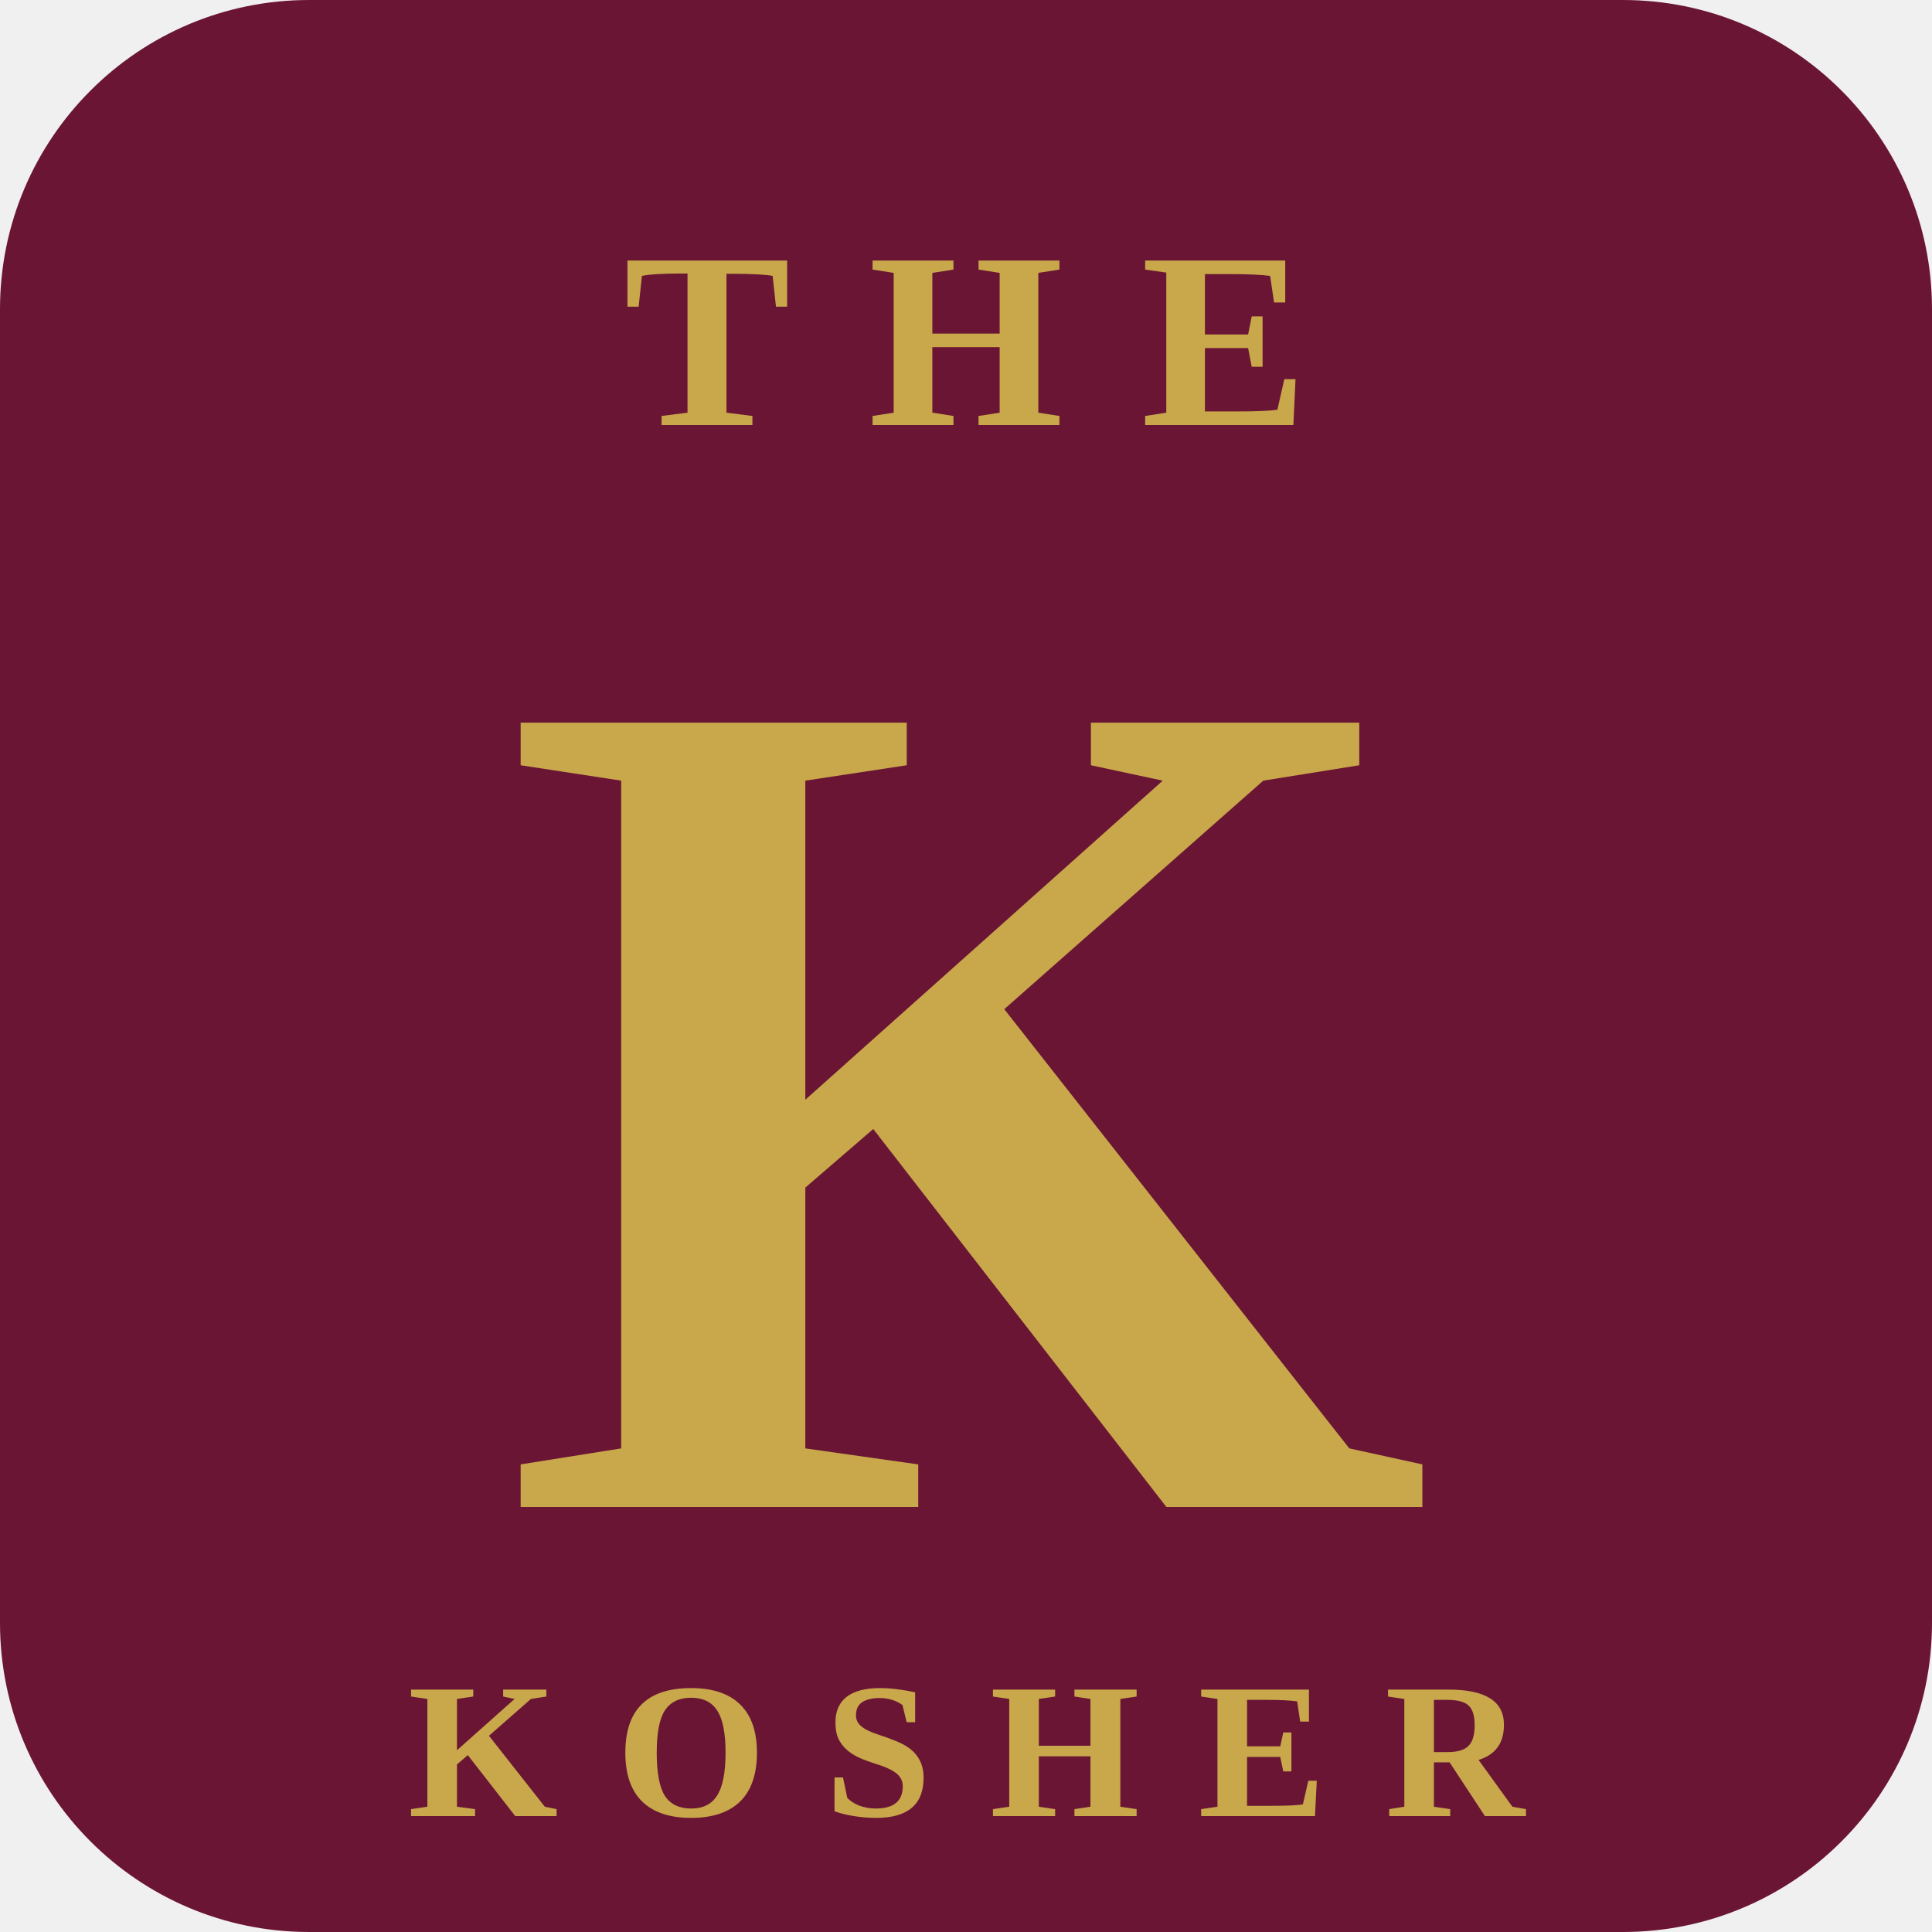
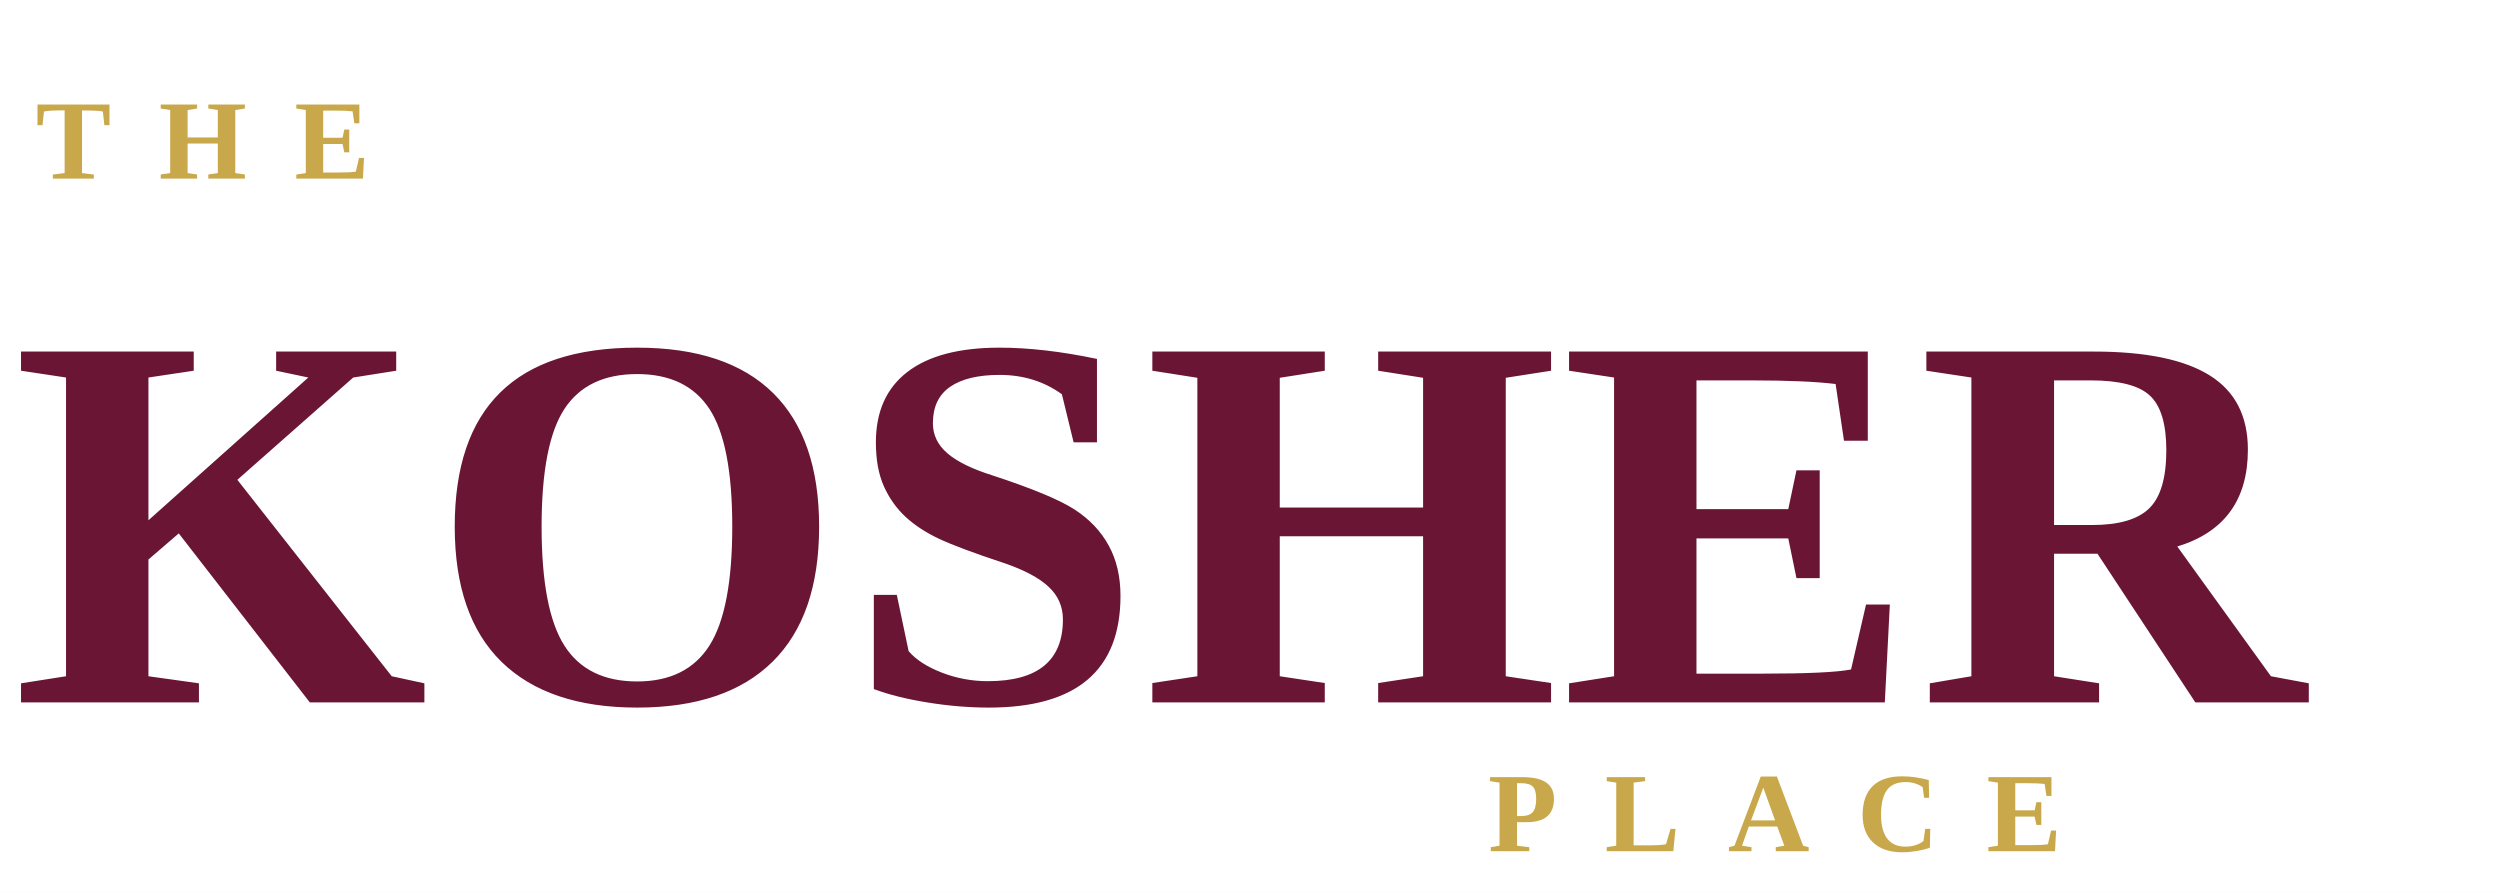
- <svg xmlns="http://www.w3.org/2000/svg" viewBox="0 0 100 100">
-   <rect width="100" height="100" rx="16" fill="#6B1535" />
-   <text x="50" y="22" font-family="Georgia, 'Times New Roman', serif" font-size="13" font-weight="700" fill="#C8A84B" text-anchor="middle" letter-spacing="4" direction="ltr">THE</text>
-   <text x="50" y="78" font-family="Georgia, 'Times New Roman', serif" font-size="62" font-weight="700" fill="#C8A84B" text-anchor="middle" direction="ltr">K</text>
-   <text x="50" y="94" font-family="Georgia, 'Times New Roman', serif" font-size="10" font-weight="700" fill="#C8A84B" text-anchor="middle" letter-spacing="3" direction="ltr">KOSHER</text>
+ <svg xmlns="http://www.w3.org/2000/svg" viewBox="0 0 420 150">
+   <rect width="420" height="150" fill="white" />
+   <text x="6" y="30" font-family="Georgia, Cambria, 'Times New Roman', serif" font-size="19" font-weight="700" fill="#C8A84B" letter-spacing="8">THE</text>
+   <text x="2" y="118" font-family="Georgia, Cambria, 'Times New Roman', serif" font-size="90" font-weight="700" fill="#6B1535">KOSHER</text>
+   <text x="250" y="143" font-family="Georgia, Cambria, 'Times New Roman', serif" font-size="19" font-weight="700" fill="#C8A84B" letter-spacing="8">PLACE</text>
</svg>
